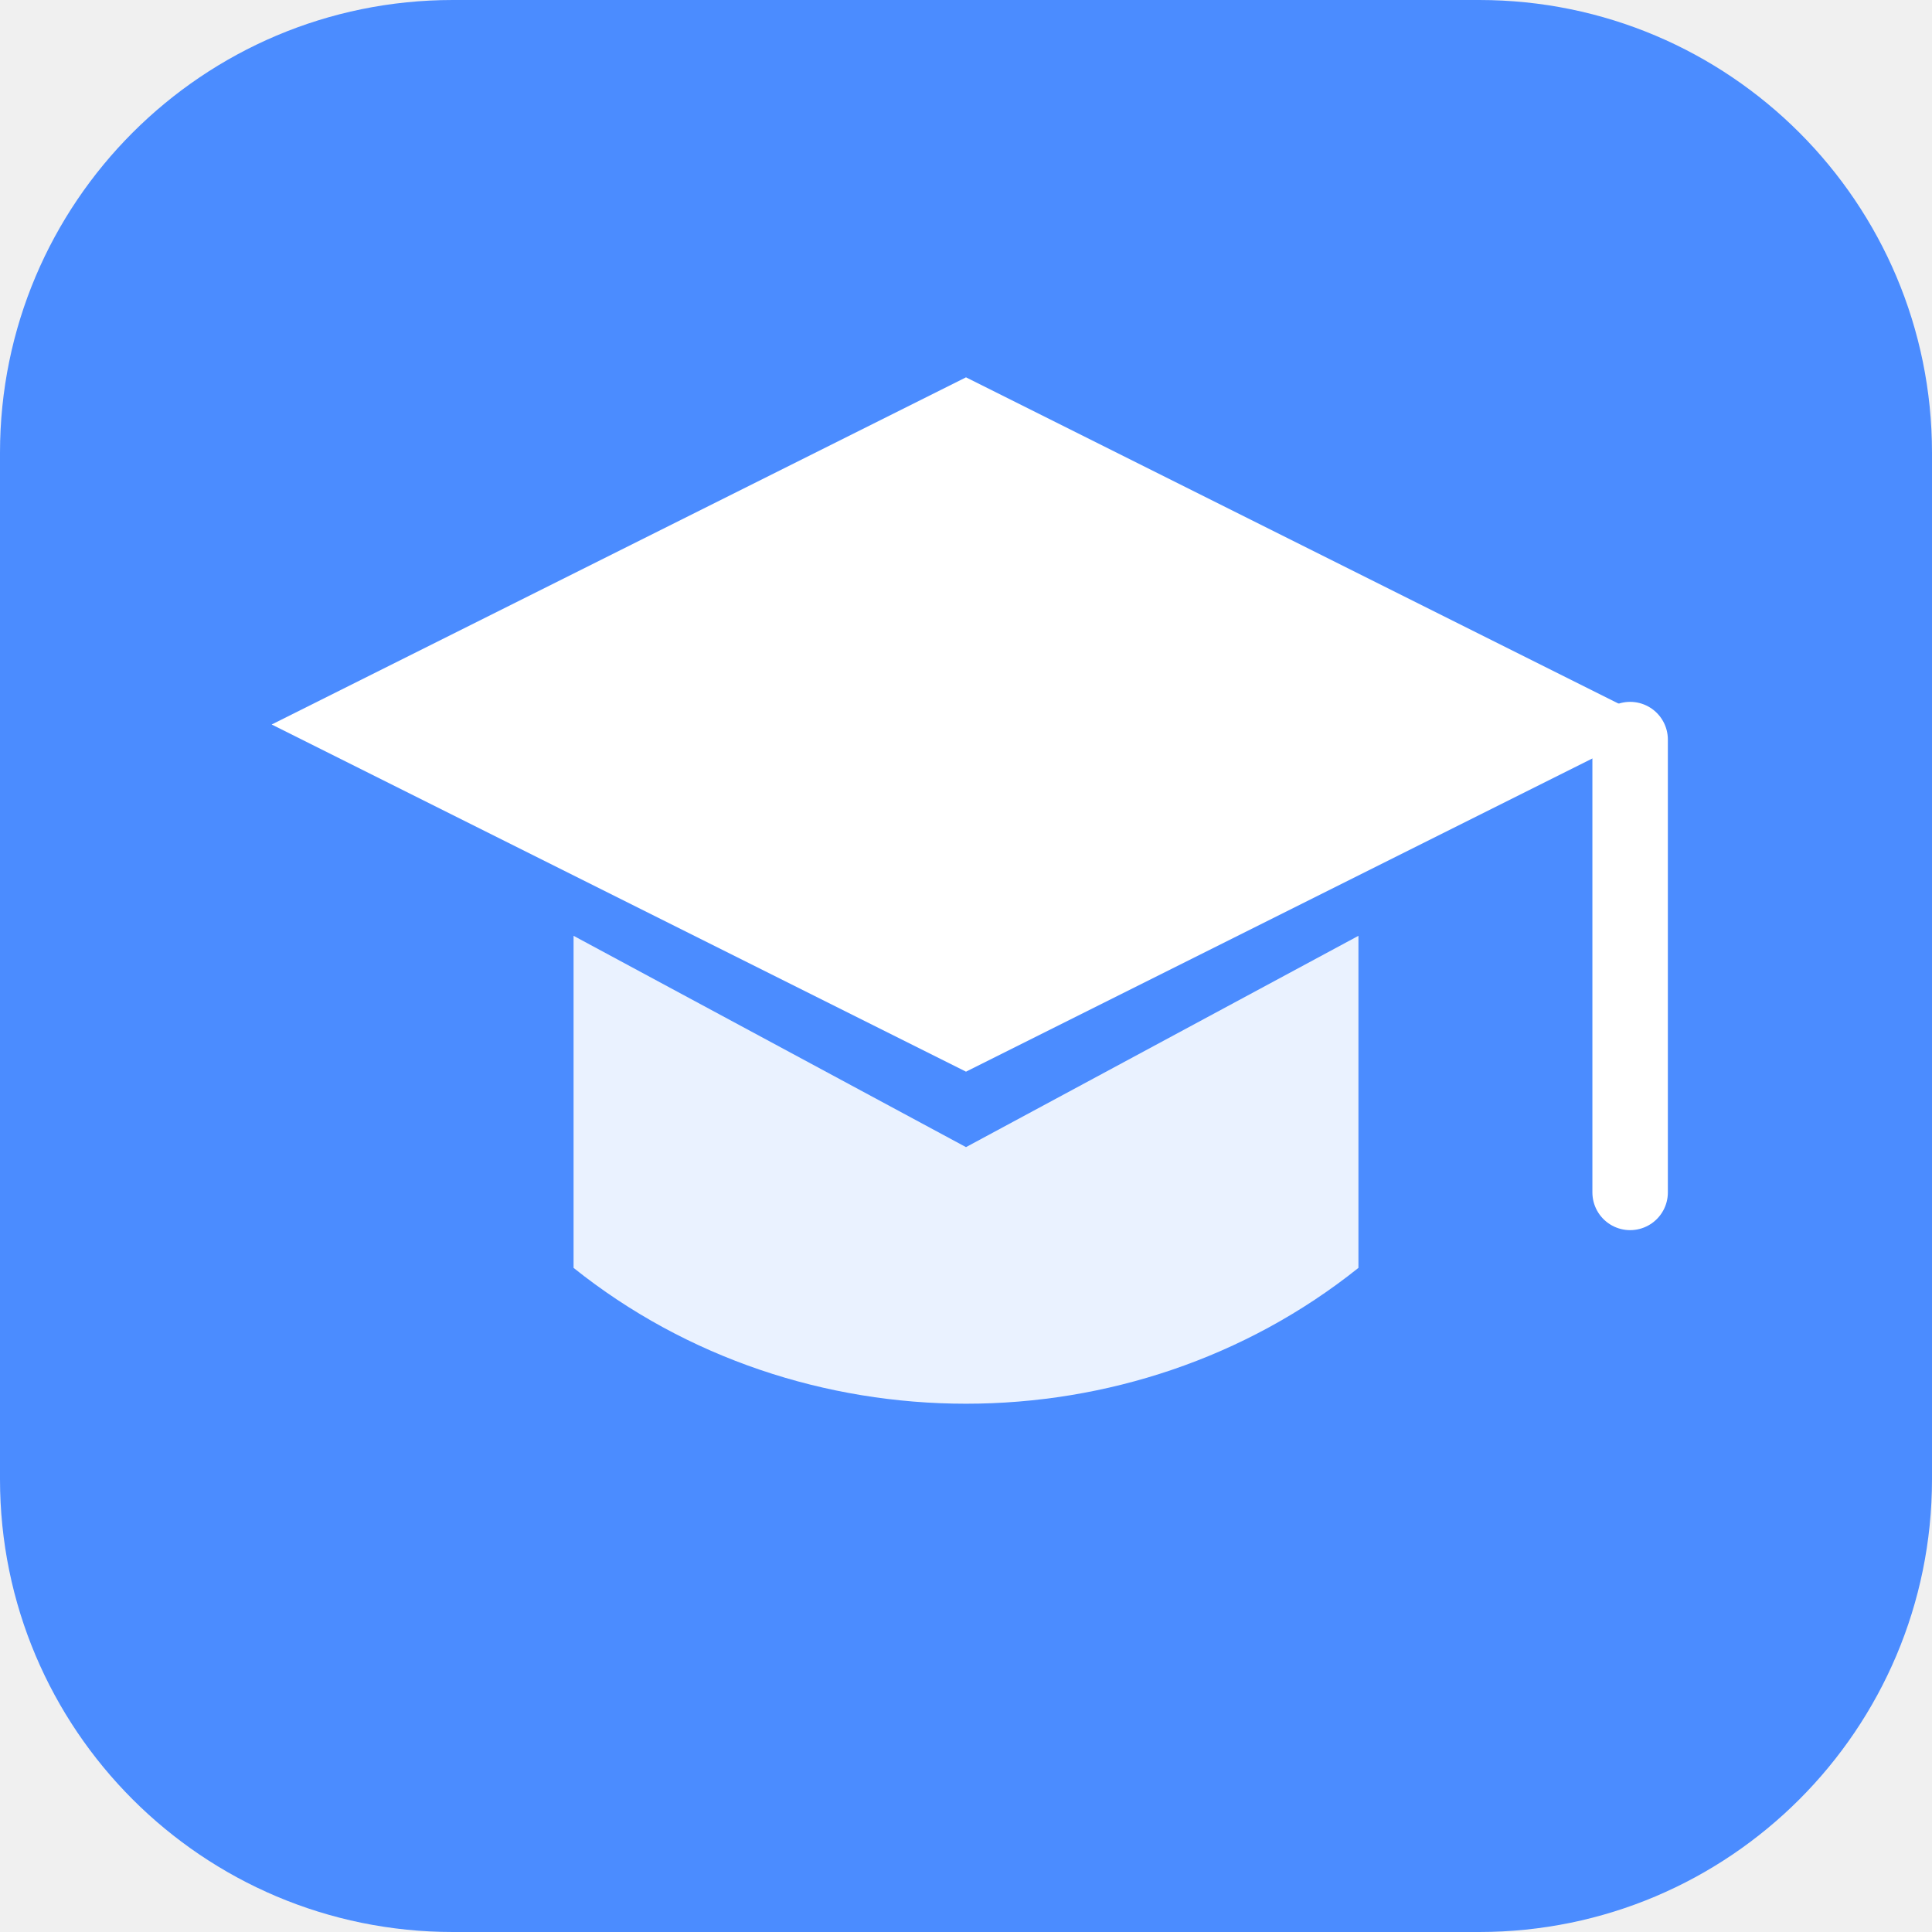
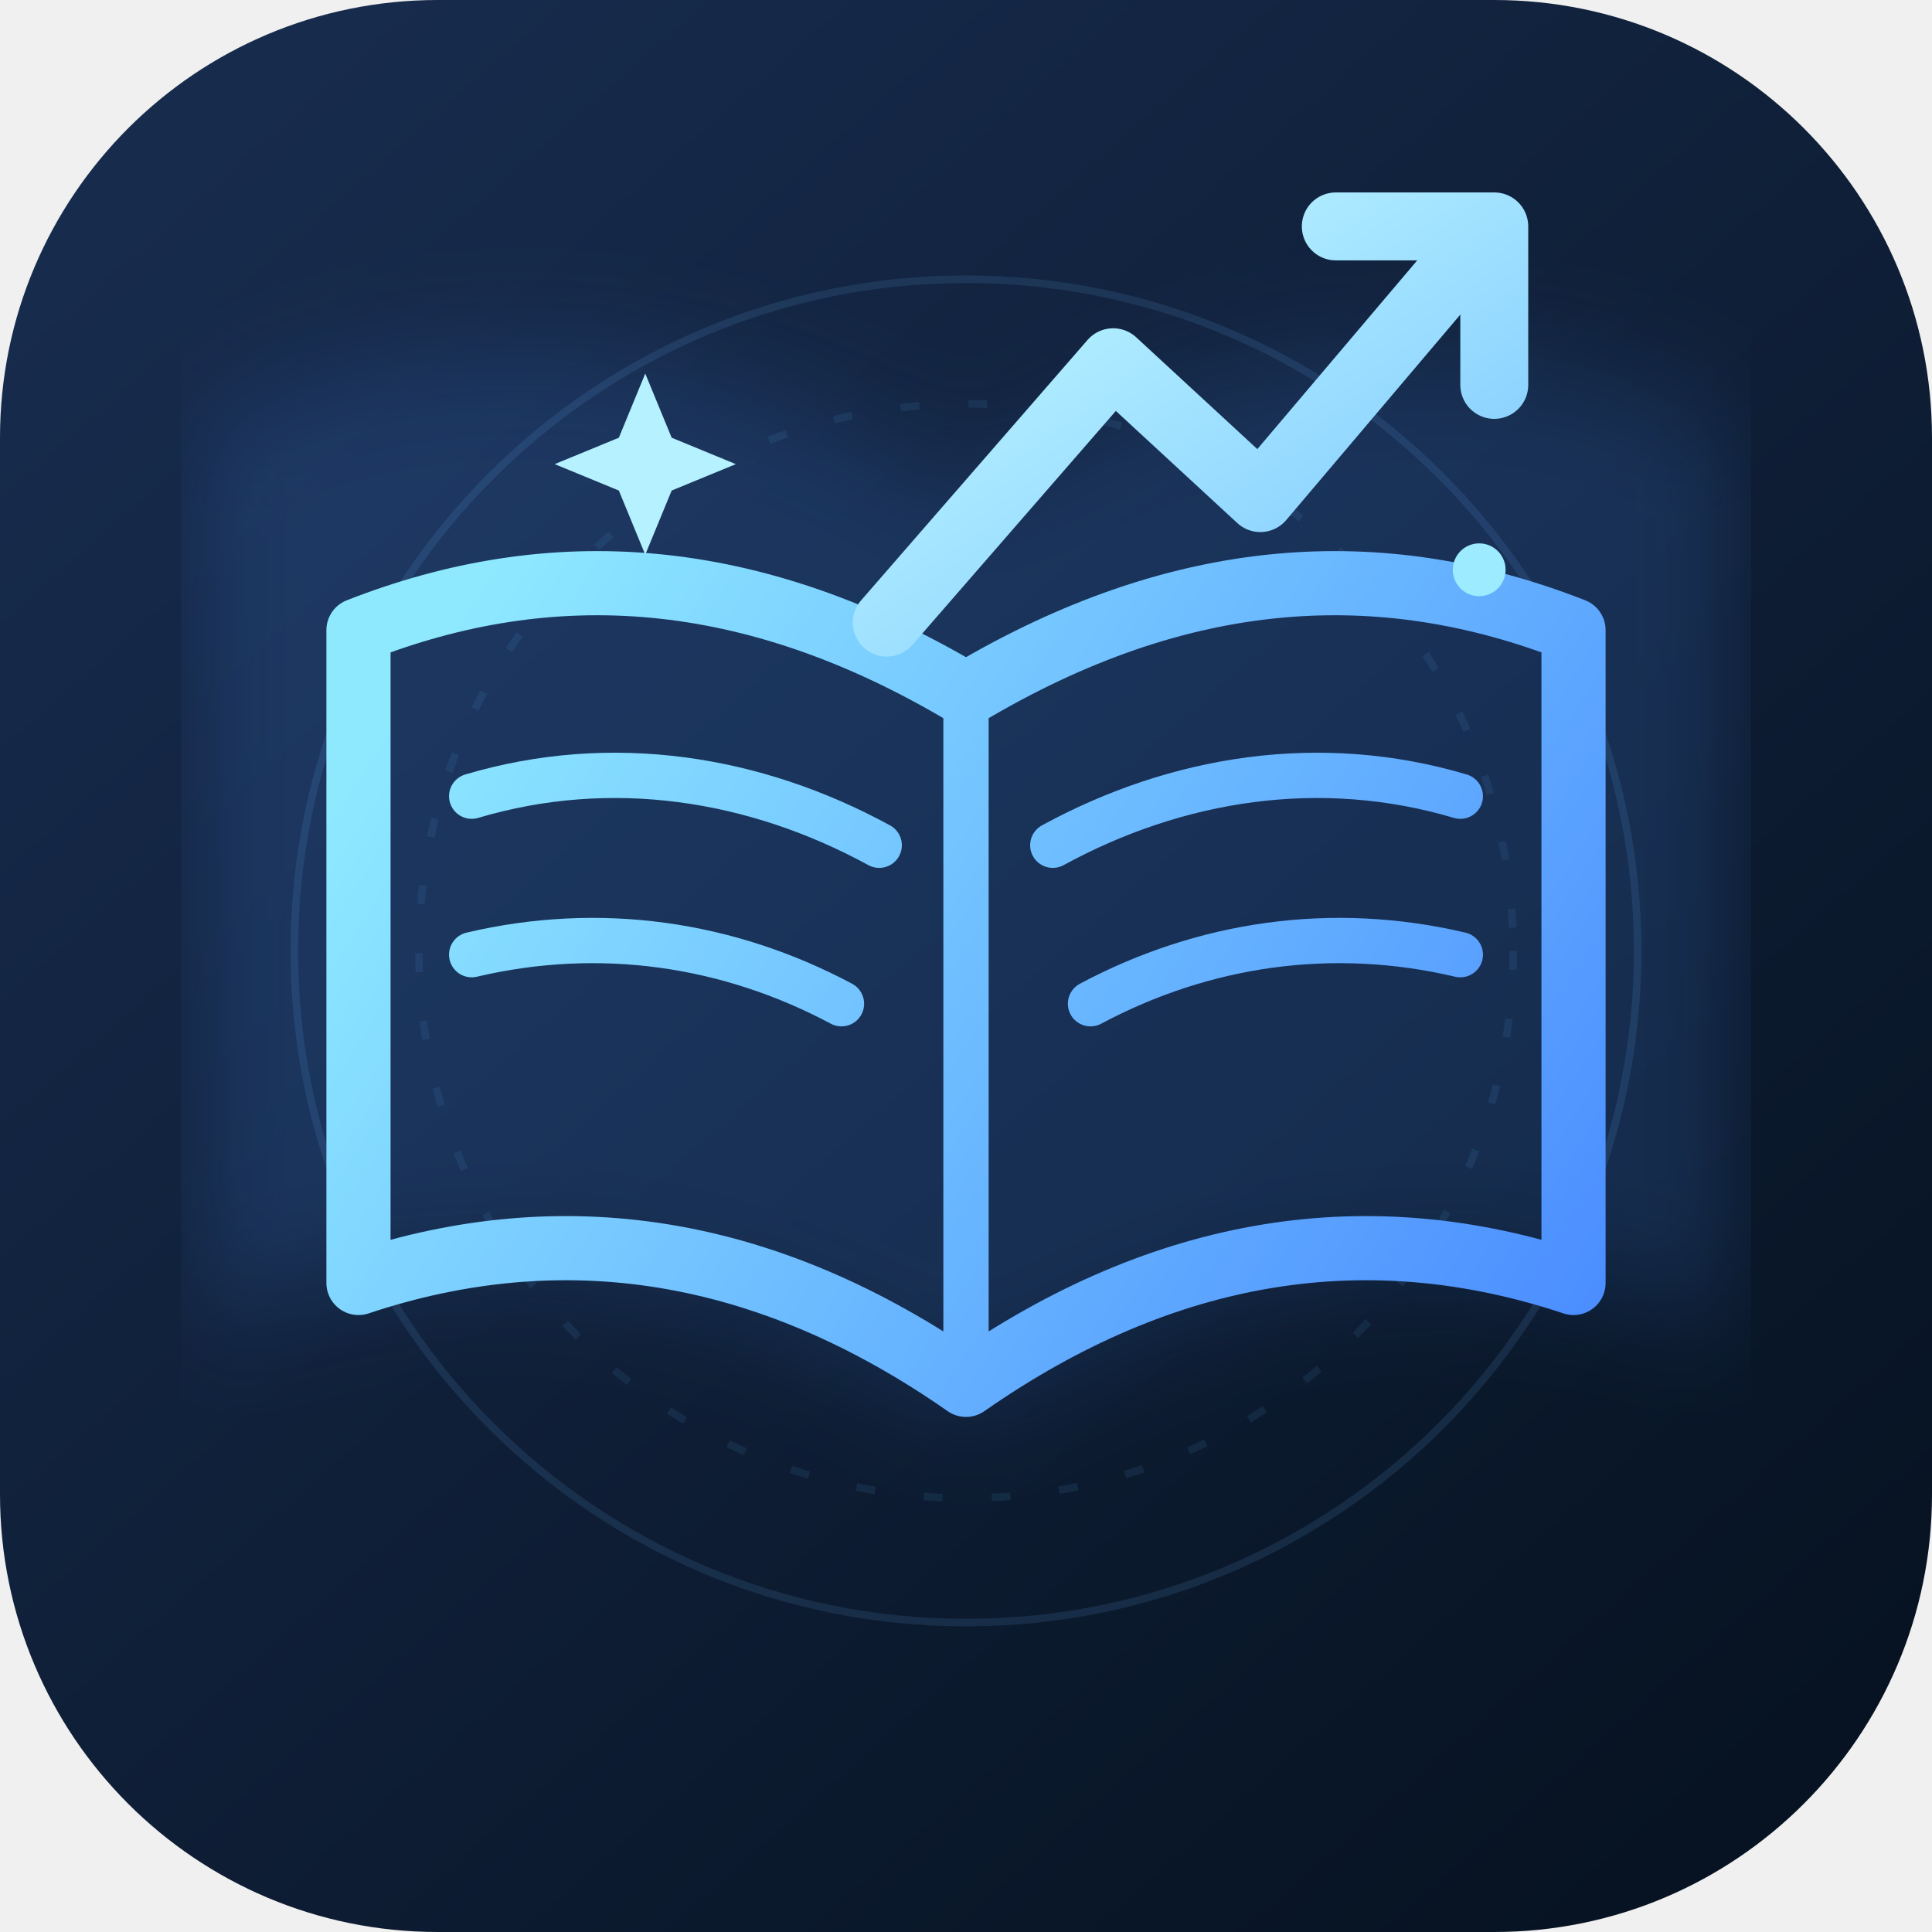
- <svg xmlns="http://www.w3.org/2000/svg" viewBox="0 0 128 128">
-   <rect width="128" height="128" rx="30" fill="#4b8cff" />
-   <path d="M18 48 64 25l46 23-46 23z" fill="white" />
-   <path d="M38 62v22c15 12 37 12 52 0V62L64 76z" fill="#eaf2ff" />
-   <path d="M108 49v30" stroke="white" stroke-width="5" stroke-linecap="round" />
+ <svg xmlns="http://www.w3.org/2000/svg" width="512" height="512" viewBox="0 0 512 512" fill="none">
+   <defs>
+     <linearGradient id="bg" x1="54" y1="34" x2="452" y2="486" gradientUnits="userSpaceOnUse">
+       <stop stop-color="#172B4D" />
+       <stop offset="1" stop-color="#071322" />
+     </linearGradient>
+     <linearGradient id="book" x1="104" y1="188" x2="402" y2="382" gradientUnits="userSpaceOnUse">
+       <stop stop-color="#8EE9FF" />
+       <stop offset="1" stop-color="#4B8DFF" />
+     </linearGradient>
+     <linearGradient id="rise" x1="246" y1="82" x2="364" y2="253" gradientUnits="userSpaceOnUse">
+       <stop stop-color="#B9F4FF" />
+       <stop offset="1" stop-color="#68B7FF" />
+     </linearGradient>
+     <filter id="glow" x="48" y="54" width="416" height="416" color-interpolation-filters="sRGB" filterUnits="userSpaceOnUse">
+       <feGaussianBlur stdDeviation="15" />
+     </filter>
+   </defs>
+   <rect width="512" height="512" rx="116" fill="url(#bg)" />
+   <circle cx="256" cy="252" r="178" stroke="#6DBEFF" stroke-opacity=".12" stroke-width="2" />
+   <circle cx="256" cy="252" r="145" stroke="#6DBEFF" stroke-opacity=".09" stroke-width="2" stroke-dasharray="5 13" />
+   <path d="M256 130c-82-52-159-42-211-12v238c65-31 139-27 211 20 72-47 146-51 211-20V118c-52-30-129-40-211 12Z" fill="#4B91FF" fill-opacity=".16" filter="url(#glow)" />
+   <path d="M256 184c-57-34-110-37-161-17v173c54-18 108-10 161 27 53-37 107-45 161-27V167c-51-20-104-17-161 17Z" stroke="url(#book)" stroke-width="17" stroke-linejoin="round" />
+   <path d="M256 185v182M125 211c37-11 75-5 108 13M125 253c34-8 68-3 98 13M387 211c-37-11-75-5-108 13M387 253c-34-8-68-3-98 13" stroke="url(#book)" stroke-width="12" stroke-linecap="round" />
+   <path d="m235 165 60-69 39 36 61-72" stroke="url(#rise)" stroke-width="18" stroke-linecap="round" stroke-linejoin="round" />
+   <path d="M354 60h42v42" stroke="url(#rise)" stroke-width="18" stroke-linecap="round" stroke-linejoin="round" />
+   <path d="m164 116 7-17 7 17 17 7-17 7-7 17-7-17-17-7 17-7Z" fill="#B5F1FF" />
+   <circle cx="392" cy="151" r="7" fill="#9CEBFF" />
</svg>
